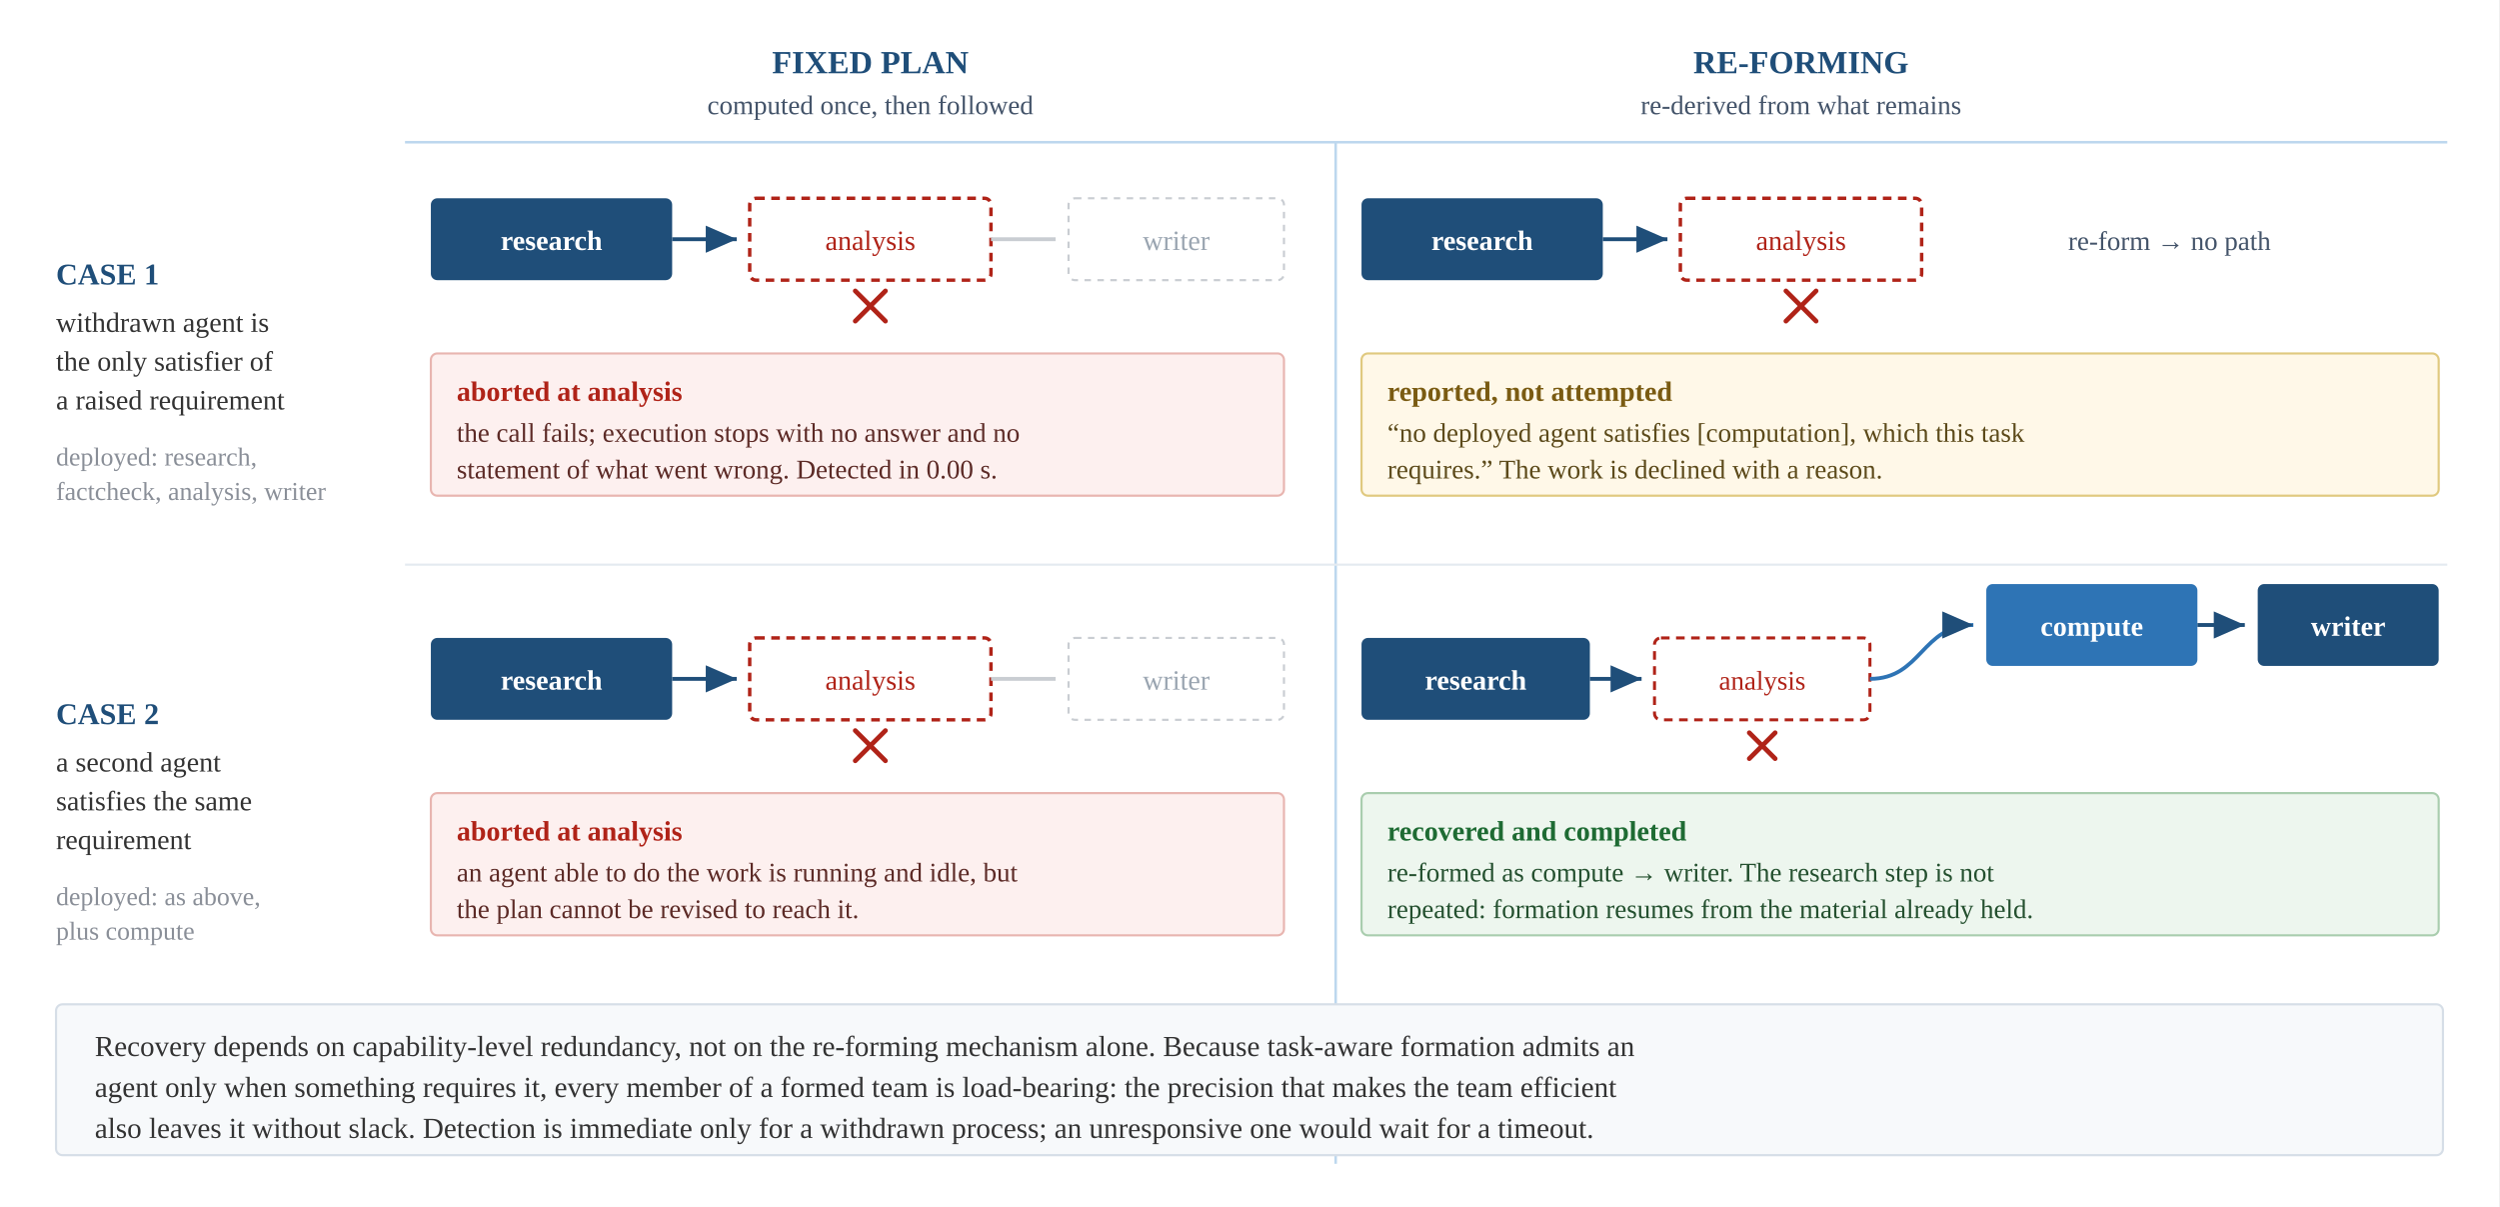
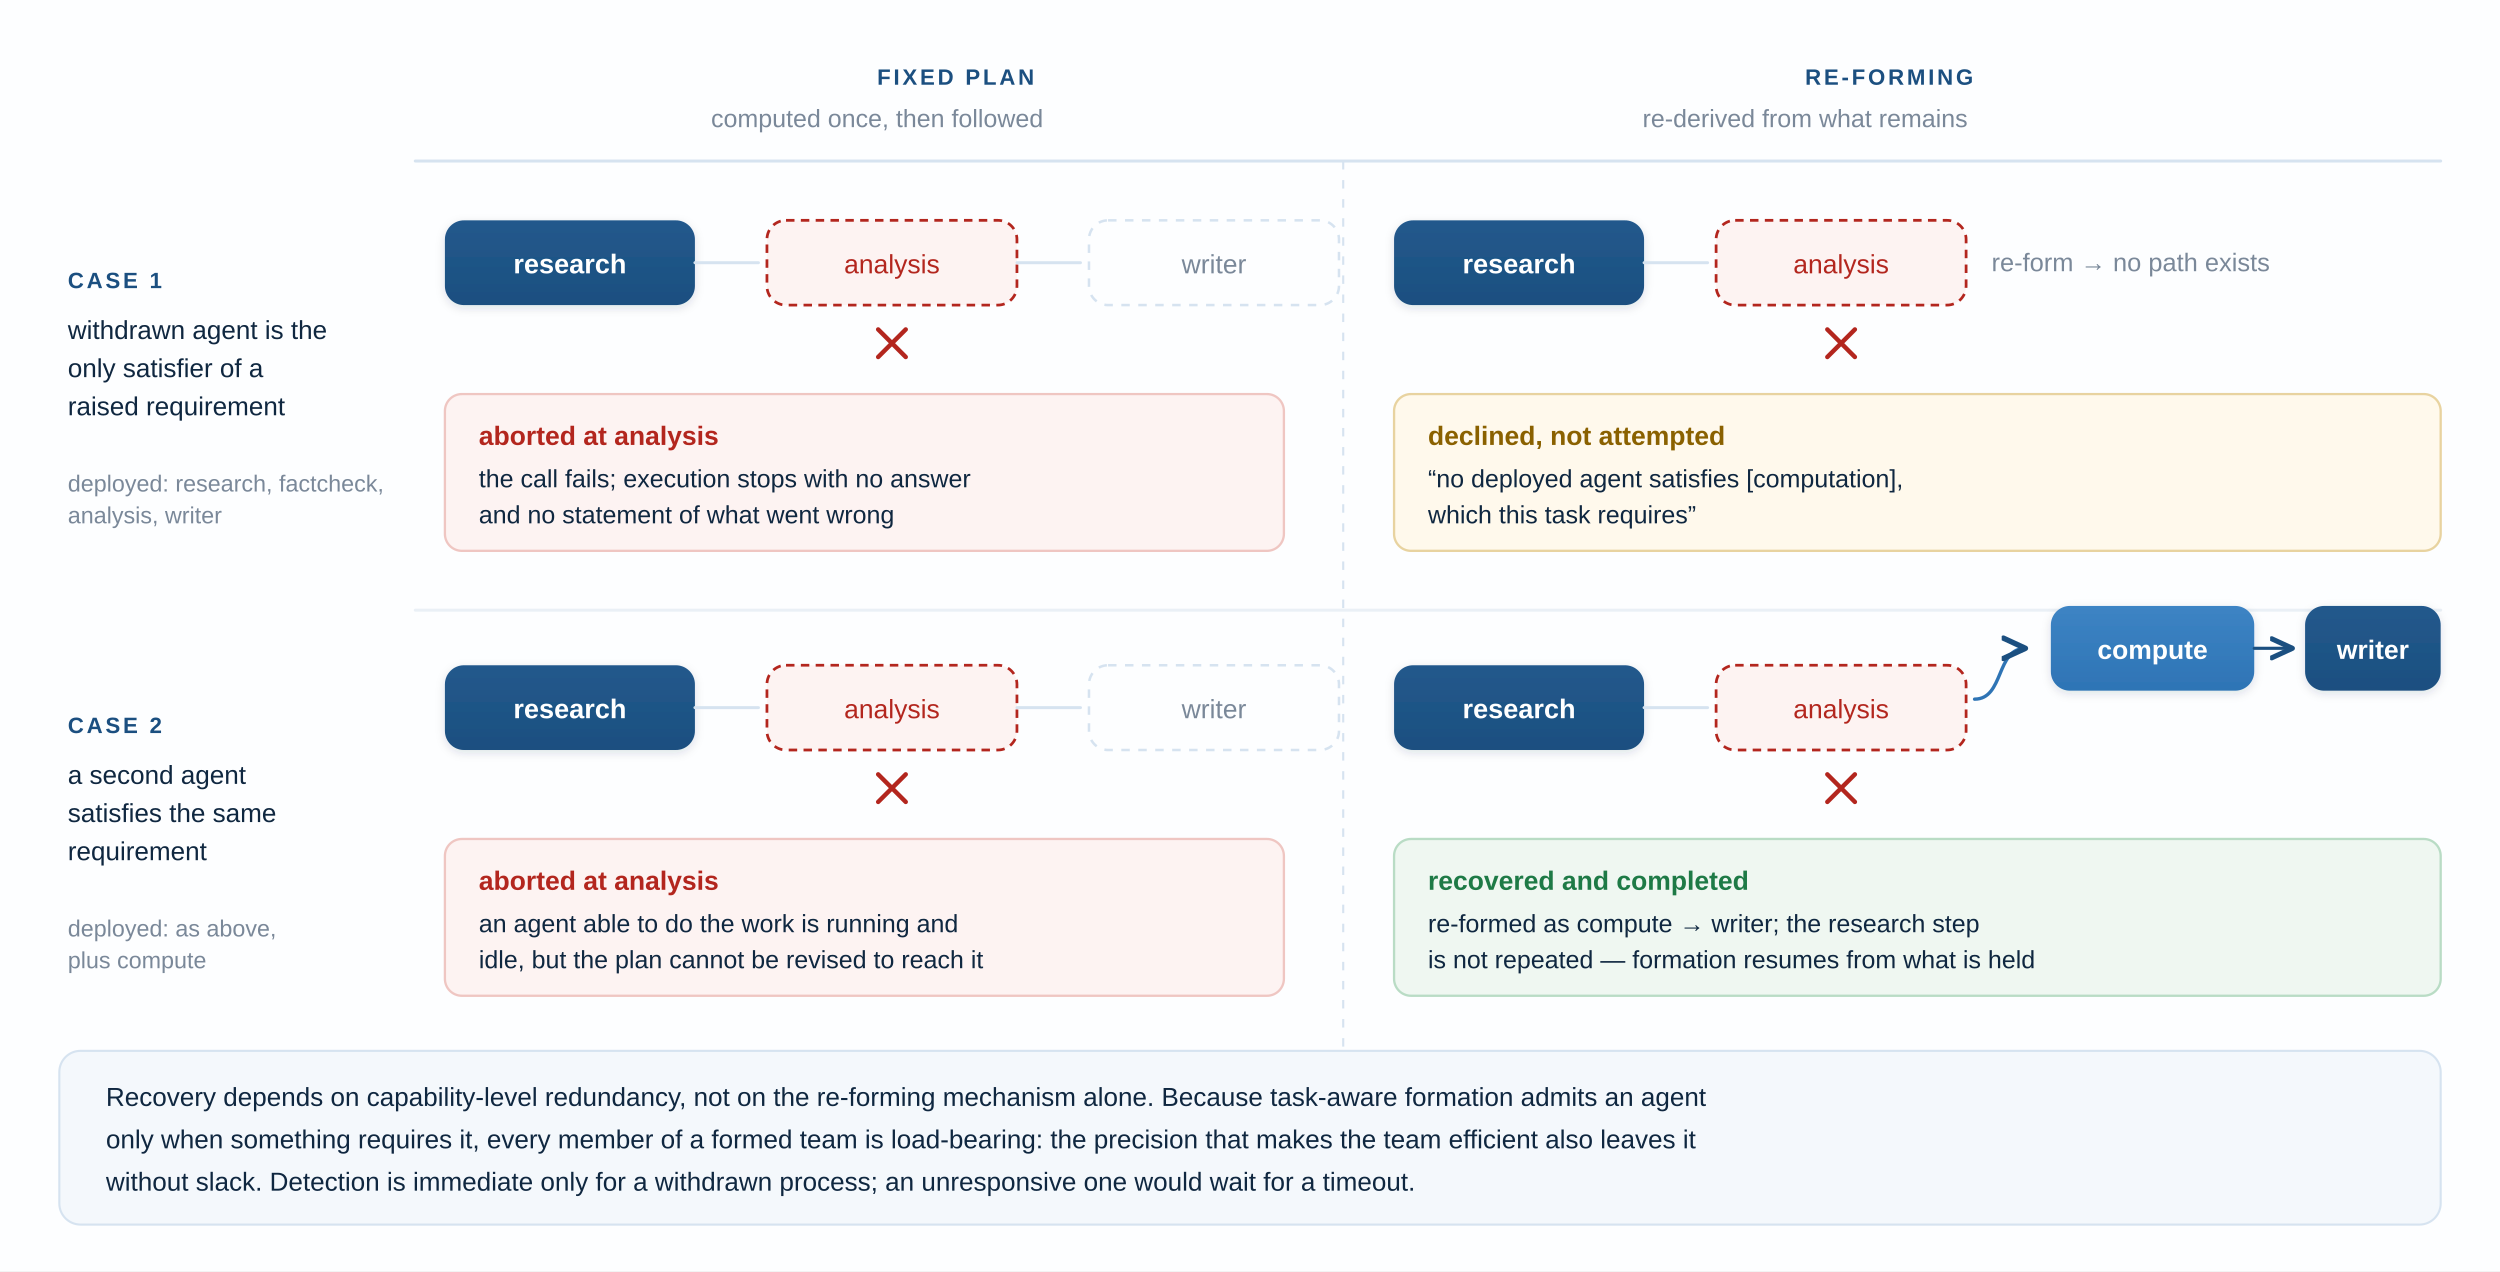
- <svg xmlns="http://www.w3.org/2000/svg" width="1160" height="560" viewBox="0 0 1160 560" font-family="Times New Roman, Georgia, serif">
+ <svg xmlns="http://www.w3.org/2000/svg" width="1180" height="600" viewBox="0 0 1180 600" font-family="Arial">
  <defs>
-     <marker id="w" markerWidth="9" markerHeight="9" refX="8" refY="4.5" orient="auto">
-       <path d="M0,1 L8,4.5 L0,8 z" fill="#1F4E79" />
+     <linearGradient id="gPrimary" x1="0" y1="0" x2="0" y2="1">
+       <stop offset="0%" stop-color="#23598C" />
+       <stop offset="100%" stop-color="#1B4F80" />
+     </linearGradient>
+     <linearGradient id="gAccent" x1="0" y1="0" x2="0" y2="1">
+       <stop offset="0%" stop-color="#3D84C4" />
+       <stop offset="100%" stop-color="#2E74B5" />
+     </linearGradient>
+     <filter id="lift" x="-30%" y="-30%" width="160%" height="180%">
+       <feDropShadow dx="0" dy="1.4" stdDeviation="2.2" flood-color="#0F2740" flood-opacity="0.13" />
+     </filter>
+     <filter id="liftSoft" x="-30%" y="-30%" width="160%" height="180%">
+       <feDropShadow dx="0" dy="1" stdDeviation="1.6" flood-color="#0F2740" flood-opacity="0.08" />
+     </filter>
+     <marker id="arw" markerWidth="8" markerHeight="8" refX="7" refY="4" orient="auto" markerUnits="strokeWidth">
+       <path d="M0.5,1 L7,4 L0.5,7" fill="none" stroke="#1B4F80" stroke-width="1.6" stroke-linecap="round" stroke-linejoin="round" />
    </marker>
-     <marker id="wr" markerWidth="9" markerHeight="9" refX="8" refY="4.5" orient="auto">
-       <path d="M0,1 L8,4.5 L0,8 z" fill="#B02318" />
+     <marker id="arwMute" markerWidth="8" markerHeight="8" refX="7" refY="4" orient="auto" markerUnits="strokeWidth">
+       <path d="M0.5,1 L7,4 L0.5,7" fill="none" stroke="#7A8899" stroke-width="1.6" stroke-linecap="round" stroke-linejoin="round" />
    </marker>
  </defs>
-   <rect width="1160" height="560" fill="#FFFFFF" />
-   <text x="404" y="34" font-size="15" font-weight="bold" fill="#1F4E79" text-anchor="middle">FIXED PLAN</text>
-   <text x="404" y="53" font-size="12.5" fill="#44546A" text-anchor="middle">computed once, then followed</text>
-   <text x="836" y="34" font-size="15" font-weight="bold" fill="#1F4E79" text-anchor="middle">RE-FORMING</text>
-   <text x="836" y="53" font-size="12.5" fill="#44546A" text-anchor="middle">re-derived from what remains</text>
-   <line x1="188" y1="66" x2="1136" y2="66" stroke="#BDD7EE" stroke-width="1.2" />
-   <line x1="620" y1="66" x2="620" y2="540" stroke="#BDD7EE" stroke-width="1.2" />
-   <text x="26" y="132" font-size="14" font-weight="bold" fill="#1F4E79">CASE 1</text>
-   <text x="26" y="154" font-size="13" fill="#333">withdrawn agent is</text>
-   <text x="26" y="172" font-size="13" fill="#333">the only satisfier of</text>
-   <text x="26" y="190" font-size="13" fill="#333">a raised requirement</text>
-   <text x="26" y="216" font-size="12" fill="#8A8F98">deployed: research,</text>
-   <text x="26" y="232" font-size="12" fill="#8A8F98">factcheck, analysis, writer</text>
-   <g>
-     <rect x="200" y="92" width="112" height="38" rx="3" fill="#1F4E79" />
-     <text x="256" y="116" font-size="13" font-weight="bold" fill="#FFF" text-anchor="middle">research</text>
-     <line x1="312" y1="111" x2="342" y2="111" stroke="#1F4E79" stroke-width="1.8" marker-end="url(#w)" />
-     <rect x="348" y="92" width="112" height="38" rx="3" fill="#FFFFFF" stroke="#B02318" stroke-width="1.6" stroke-dasharray="4 3" />
-     <text x="404" y="116" font-size="13" fill="#B02318" text-anchor="middle">analysis</text>
-     <g stroke="#B02318" stroke-width="2.2" stroke-linecap="round">
-       <line x1="397" y1="135" x2="411" y2="149" />
-       <line x1="397" y1="149" x2="411" y2="135" />
-     </g>
-     <line x1="460" y1="111" x2="490" y2="111" stroke="#C9CDD2" stroke-width="1.8" />
-     <rect x="496" y="92" width="100" height="38" rx="3" fill="#FFFFFF" stroke="#C9CDD2" stroke-dasharray="3 3" />
-     <text x="546" y="116" font-size="13" fill="#9AA5B1" text-anchor="middle">writer</text>
+   <rect width="1180" height="600" fill="#FDFEFF" />
+   <text x="414" y="40" font-size="10.5" fill="#1B4F80" font-weight="bold" letter-spacing="1.3">FIXED PLAN</text>
+   <text x="414" y="60" font-size="11.8" fill="#7A8899" font-weight="normal" text-anchor="middle">computed once, then followed</text>
+   <text x="852" y="40" font-size="10.5" fill="#1B4F80" font-weight="bold" letter-spacing="1.3">RE-FORMING</text>
+   <text x="852" y="60" font-size="11.8" fill="#7A8899" font-weight="normal" text-anchor="middle">re-derived from what remains</text>
+   <line x1="196" y1="76" x2="1152" y2="76" stroke="#D6E3F0" stroke-width="1.4" stroke-linecap="round" />
+   <line x1="634" y1="76" x2="634" y2="578" stroke="#D6E3F0" stroke-width="1" stroke-dasharray="4 5" />
+   <text x="32" y="136" font-size="10.5" fill="#1B4F80" font-weight="bold" letter-spacing="1.3">CASE 1</text>
+   <text x="32" y="160" font-size="12.3" fill="#0F2740" font-weight="normal">withdrawn agent is the</text>
+   <text x="32" y="178" font-size="12.3" fill="#0F2740" font-weight="normal">only satisfier of a</text>
+   <text x="32" y="196" font-size="12.3" fill="#0F2740" font-weight="normal">raised requirement</text>
+   <text x="32" y="232" font-size="11" fill="#7A8899" font-weight="normal">deployed: research, factcheck,</text>
+   <text x="32" y="247" font-size="11" fill="#7A8899" font-weight="normal">analysis, writer</text>
+   <rect x="210" y="104" width="118" height="40" rx="9" fill="url(#gPrimary)" filter="url(#lift)" />
+   <text x="269.0" y="129" font-size="12.8" fill="#FFFFFF" font-weight="bold" text-anchor="middle">research</text>
+   <rect x="362" y="104" width="118" height="40" rx="9" fill="#FDF3F2" stroke="#B3261E" stroke-width="1.3" stroke-dasharray="4 3" />
+   <text x="421.0" y="129" font-size="12.5" fill="#B3261E" font-weight="normal" text-anchor="middle">analysis</text>
+   <g stroke="#B3261E" stroke-width="2.1" stroke-linecap="round">
+     <line x1="414.5" y1="155.5" x2="427.5" y2="168.5" />
+     <line x1="414.5" y1="168.5" x2="427.5" y2="155.5" />
  </g>
-   <rect x="200" y="164" width="396" height="66" rx="3" fill="#FDF0EF" stroke="#E8B5B0" />
-   <text x="212" y="186" font-size="13" font-weight="bold" fill="#B02318">aborted at analysis</text>
-   <text x="212" y="205" font-size="12.5" fill="#5C2A26">the call fails; execution stops with no answer and no</text>
-   <text x="212" y="222" font-size="12.5" fill="#5C2A26">statement of what went wrong. Detected in 0.00 s.</text>
-   <g>
-     <rect x="632" y="92" width="112" height="38" rx="3" fill="#1F4E79" />
-     <text x="688" y="116" font-size="13" font-weight="bold" fill="#FFF" text-anchor="middle">research</text>
-     <line x1="744" y1="111" x2="774" y2="111" stroke="#1F4E79" stroke-width="1.8" marker-end="url(#w)" />
-     <rect x="780" y="92" width="112" height="38" rx="3" fill="#FFFFFF" stroke="#B02318" stroke-width="1.6" stroke-dasharray="4 3" />
-     <text x="836" y="116" font-size="13" fill="#B02318" text-anchor="middle">analysis</text>
-     <g stroke="#B02318" stroke-width="2.2" stroke-linecap="round">
-       <line x1="829" y1="135" x2="843" y2="149" />
-       <line x1="829" y1="149" x2="843" y2="135" />
-     </g>
-     <text x="960" y="116" font-size="12.5" fill="#44546A">re-form → no path</text>
+   <rect x="514" y="104" width="118" height="40" rx="9" fill="none" stroke="#D6E3F0" stroke-width="1.2" stroke-dasharray="4 4" />
+   <text x="573.0" y="129" font-size="12.5" fill="#7A8899" font-weight="normal" text-anchor="middle">writer</text>
+   <line x1="328" y1="124" x2="358" y2="124" stroke="#D6E3F0" stroke-width="1.4" stroke-linecap="round" />
+   <line x1="480" y1="124" x2="510" y2="124" stroke="#D6E3F0" stroke-width="1.4" stroke-linecap="round" />
+   <rect x="210" y="186" width="396" height="74" rx="8" fill="#FDF3F2" stroke="#EFC6C2" stroke-width="1.1" />
+   <text x="226" y="210" font-size="12.5" fill="#B3261E" font-weight="bold">aborted at analysis</text>
+   <text x="226" y="230" font-size="11.8" fill="#0F2740" font-weight="normal">the call fails; execution stops with no answer</text>
+   <text x="226" y="247" font-size="11.8" fill="#0F2740" font-weight="normal">and no statement of what went wrong</text>
+   <rect x="658" y="104" width="118" height="40" rx="9" fill="url(#gPrimary)" filter="url(#lift)" />
+   <text x="717.0" y="129" font-size="12.8" fill="#FFFFFF" font-weight="bold" text-anchor="middle">research</text>
+   <rect x="810" y="104" width="118" height="40" rx="9" fill="#FDF3F2" stroke="#B3261E" stroke-width="1.3" stroke-dasharray="4 3" />
+   <text x="869.0" y="129" font-size="12.5" fill="#B3261E" font-weight="normal" text-anchor="middle">analysis</text>
+   <g stroke="#B3261E" stroke-width="2.1" stroke-linecap="round">
+     <line x1="862.5" y1="155.5" x2="875.5" y2="168.5" />
+     <line x1="862.5" y1="168.5" x2="875.5" y2="155.5" />
  </g>
-   <rect x="632" y="164" width="500" height="66" rx="3" fill="#FFF8E8" stroke="#E0C97F" />
-   <text x="644" y="186" font-size="13" font-weight="bold" fill="#7A5B12">reported, not attempted</text>
-   <text x="644" y="205" font-size="12.5" fill="#5C4A1A">“no deployed agent satisfies [computation], which this task</text>
-   <text x="644" y="222" font-size="12.5" fill="#5C4A1A">requires.” The work is declined with a reason.</text>
-   <line x1="188" y1="262" x2="1136" y2="262" stroke="#E4EAF0" stroke-width="1" />
-   <text x="26" y="336" font-size="14" font-weight="bold" fill="#1F4E79">CASE 2</text>
-   <text x="26" y="358" font-size="13" fill="#333">a second agent</text>
-   <text x="26" y="376" font-size="13" fill="#333">satisfies the same</text>
-   <text x="26" y="394" font-size="13" fill="#333">requirement</text>
-   <text x="26" y="420" font-size="12" fill="#8A8F98">deployed: as above,</text>
-   <text x="26" y="436" font-size="12" fill="#8A8F98">plus compute</text>
-   <g>
-     <rect x="200" y="296" width="112" height="38" rx="3" fill="#1F4E79" />
-     <text x="256" y="320" font-size="13" font-weight="bold" fill="#FFF" text-anchor="middle">research</text>
-     <line x1="312" y1="315" x2="342" y2="315" stroke="#1F4E79" stroke-width="1.8" marker-end="url(#w)" />
-     <rect x="348" y="296" width="112" height="38" rx="3" fill="#FFFFFF" stroke="#B02318" stroke-width="1.6" stroke-dasharray="4 3" />
-     <text x="404" y="320" font-size="13" fill="#B02318" text-anchor="middle">analysis</text>
-     <g stroke="#B02318" stroke-width="2.2" stroke-linecap="round">
-       <line x1="397" y1="339" x2="411" y2="353" />
-       <line x1="397" y1="353" x2="411" y2="339" />
-     </g>
-     <line x1="460" y1="315" x2="490" y2="315" stroke="#C9CDD2" stroke-width="1.8" />
-     <rect x="496" y="296" width="100" height="38" rx="3" fill="#FFFFFF" stroke="#C9CDD2" stroke-dasharray="3 3" />
-     <text x="546" y="320" font-size="13" fill="#9AA5B1" text-anchor="middle">writer</text>
+   <line x1="776" y1="124" x2="806" y2="124" stroke="#D6E3F0" stroke-width="1.4" stroke-linecap="round" />
+   <text x="940" y="128" font-size="12" fill="#7A8899" font-weight="normal">re-form → no path exists</text>
+   <rect x="658" y="186" width="494" height="74" rx="8" fill="#FFF9EC" stroke="#E8D3A0" stroke-width="1.1" />
+   <text x="674" y="210" font-size="12.5" fill="#8A6100" font-weight="bold">declined, not attempted</text>
+   <text x="674" y="230" font-size="11.8" fill="#0F2740" font-weight="normal">“no deployed agent satisfies [computation],</text>
+   <text x="674" y="247" font-size="11.8" fill="#0F2740" font-weight="normal">which this task requires”</text>
+   <line x1="196" y1="288" x2="1152" y2="288" stroke="#EAF0F6" stroke-width="1.4" stroke-linecap="round" />
+   <text x="32" y="346" font-size="10.5" fill="#1B4F80" font-weight="bold" letter-spacing="1.3">CASE 2</text>
+   <text x="32" y="370" font-size="12.3" fill="#0F2740" font-weight="normal">a second agent</text>
+   <text x="32" y="388" font-size="12.3" fill="#0F2740" font-weight="normal">satisfies the same</text>
+   <text x="32" y="406" font-size="12.3" fill="#0F2740" font-weight="normal">requirement</text>
+   <text x="32" y="442" font-size="11" fill="#7A8899" font-weight="normal">deployed: as above,</text>
+   <text x="32" y="457" font-size="11" fill="#7A8899" font-weight="normal">plus compute</text>
+   <rect x="210" y="314" width="118" height="40" rx="9" fill="url(#gPrimary)" filter="url(#lift)" />
+   <text x="269.0" y="339" font-size="12.8" fill="#FFFFFF" font-weight="bold" text-anchor="middle">research</text>
+   <rect x="362" y="314" width="118" height="40" rx="9" fill="#FDF3F2" stroke="#B3261E" stroke-width="1.3" stroke-dasharray="4 3" />
+   <text x="421.0" y="339" font-size="12.5" fill="#B3261E" font-weight="normal" text-anchor="middle">analysis</text>
+   <g stroke="#B3261E" stroke-width="2.1" stroke-linecap="round">
+     <line x1="414.5" y1="365.5" x2="427.5" y2="378.5" />
+     <line x1="414.5" y1="378.5" x2="427.5" y2="365.5" />
  </g>
-   <rect x="200" y="368" width="396" height="66" rx="3" fill="#FDF0EF" stroke="#E8B5B0" />
-   <text x="212" y="390" font-size="13" font-weight="bold" fill="#B02318">aborted at analysis</text>
-   <text x="212" y="409" font-size="12.5" fill="#5C2A26">an agent able to do the work is running and idle, but</text>
-   <text x="212" y="426" font-size="12.5" fill="#5C2A26">the plan cannot be revised to reach it.</text>
-   <g>
-     <rect x="632" y="296" width="106" height="38" rx="3" fill="#1F4E79" />
-     <text x="685" y="320" font-size="13" font-weight="bold" fill="#FFF" text-anchor="middle">research</text>
-     <line x1="738" y1="315" x2="762" y2="315" stroke="#1F4E79" stroke-width="1.8" marker-end="url(#w)" />
-     <rect x="768" y="296" width="100" height="38" rx="3" fill="#FFFFFF" stroke="#B02318" stroke-width="1.4" stroke-dasharray="4 3" />
-     <text x="818" y="320" font-size="12.5" fill="#B02318" text-anchor="middle">analysis</text>
-     <g stroke="#B02318" stroke-width="2.2" stroke-linecap="round">
-       <line x1="812" y1="340" x2="824" y2="352" />
-       <line x1="812" y1="352" x2="824" y2="340" />
-     </g>
-     <path d="M868,315 C892,315 892,290 916,290" fill="none" stroke="#2E74B5" stroke-width="1.8" marker-end="url(#w)" />
-     <rect x="922" y="271" width="98" height="38" rx="3" fill="#2E74B5" />
-     <text x="971" y="295" font-size="13" font-weight="bold" fill="#FFF" text-anchor="middle">compute</text>
-     <line x1="1020" y1="290" x2="1042" y2="290" stroke="#1F4E79" stroke-width="1.8" marker-end="url(#w)" />
-     <rect x="1048" y="271" width="84" height="38" rx="3" fill="#1F4E79" />
-     <text x="1090" y="295" font-size="13" font-weight="bold" fill="#FFF" text-anchor="middle">writer</text>
+   <rect x="514" y="314" width="118" height="40" rx="9" fill="none" stroke="#D6E3F0" stroke-width="1.2" stroke-dasharray="4 4" />
+   <text x="573.0" y="339" font-size="12.5" fill="#7A8899" font-weight="normal" text-anchor="middle">writer</text>
+   <line x1="328" y1="334" x2="358" y2="334" stroke="#D6E3F0" stroke-width="1.4" stroke-linecap="round" />
+   <line x1="480" y1="334" x2="510" y2="334" stroke="#D6E3F0" stroke-width="1.4" stroke-linecap="round" />
+   <rect x="210" y="396" width="396" height="74" rx="8" fill="#FDF3F2" stroke="#EFC6C2" stroke-width="1.1" />
+   <text x="226" y="420" font-size="12.5" fill="#B3261E" font-weight="bold">aborted at analysis</text>
+   <text x="226" y="440" font-size="11.8" fill="#0F2740" font-weight="normal">an agent able to do the work is running and</text>
+   <text x="226" y="457" font-size="11.8" fill="#0F2740" font-weight="normal">idle, but the plan cannot be revised to reach it</text>
+   <rect x="658" y="314" width="118" height="40" rx="9" fill="url(#gPrimary)" filter="url(#lift)" />
+   <text x="717.0" y="339" font-size="12.8" fill="#FFFFFF" font-weight="bold" text-anchor="middle">research</text>
+   <rect x="810" y="314" width="118" height="40" rx="9" fill="#FDF3F2" stroke="#B3261E" stroke-width="1.3" stroke-dasharray="4 3" />
+   <text x="869.0" y="339" font-size="12.5" fill="#B3261E" font-weight="normal" text-anchor="middle">analysis</text>
+   <g stroke="#B3261E" stroke-width="2.1" stroke-linecap="round">
+     <line x1="862.5" y1="365.5" x2="875.5" y2="378.5" />
+     <line x1="862.5" y1="378.5" x2="875.5" y2="365.5" />
  </g>
-   <rect x="632" y="368" width="500" height="66" rx="3" fill="#EDF6EE" stroke="#A9CDAE" />
-   <text x="644" y="390" font-size="13" font-weight="bold" fill="#1E6B33">recovered and completed</text>
-   <text x="644" y="409" font-size="12.5" fill="#24502F">re-formed as compute → writer. The research step is not</text>
-   <text x="644" y="426" font-size="12.5" fill="#24502F">repeated: formation resumes from the material already held.</text>
-   <rect x="26" y="466" width="1108" height="70" rx="3" fill="#F7F9FB" stroke="#D6DEE7" />
-   <text x="44" y="490" font-size="13.5" fill="#333">Recovery depends on capability-level redundancy, not on the re-forming mechanism alone. Because task-aware formation admits an</text>
-   <text x="44" y="509" font-size="13.5" fill="#333">agent only when something requires it, every member of a formed team is load-bearing: the precision that makes the team efficient</text>
-   <text x="44" y="528" font-size="13.5" fill="#333">also leaves it without slack. Detection is immediate only for a withdrawn process; an unresponsive one would wait for a timeout.</text>
+   <line x1="776" y1="334" x2="806" y2="334" stroke="#D6E3F0" stroke-width="1.4" stroke-linecap="round" />
+   <path d="M932,330 C946,330 942,306 956,306" fill="none" stroke="#2E74B5" stroke-width="1.6" stroke-linecap="round" marker-end="url(#arw)" />
+   <rect x="968" y="286" width="96" height="40" rx="9" fill="url(#gAccent)" filter="url(#lift)" />
+   <text x="1016" y="311" font-size="12.5" fill="#FFFFFF" font-weight="bold" text-anchor="middle">compute</text>
+   <line x1="1064" y1="306" x2="1082" y2="306" stroke="#1B4F80" stroke-width="1.5" stroke-linecap="round" marker-end="url(#arw)" />
+   <rect x="1088" y="286" width="64" height="40" rx="9" fill="url(#gPrimary)" filter="url(#lift)" />
+   <text x="1120" y="311" font-size="12.5" fill="#FFFFFF" font-weight="bold" text-anchor="middle">writer</text>
+   <rect x="658" y="396" width="494" height="74" rx="8" fill="#EFF7F1" stroke="#B9DCC5" stroke-width="1.1" />
+   <text x="674" y="420" font-size="12.5" fill="#1E7A46" font-weight="bold">recovered and completed</text>
+   <text x="674" y="440" font-size="11.8" fill="#0F2740" font-weight="normal">re-formed as compute → writer; the research step</text>
+   <text x="674" y="457" font-size="11.8" fill="#0F2740" font-weight="normal">is not repeated — formation resumes from what is held</text>
+   <rect x="28" y="496" width="1124" height="82" rx="10" fill="#F4F8FC" stroke="#D6E3F0" stroke-width="1" />
+   <text x="50" y="522" font-size="12.3" fill="#0F2740" font-weight="normal">Recovery depends on capability-level redundancy, not on the re-forming mechanism alone. Because task-aware formation admits an agent</text>
+   <text x="50" y="542" font-size="12.3" fill="#0F2740" font-weight="normal">only when something requires it, every member of a formed team is load-bearing: the precision that makes the team efficient also leaves it</text>
+   <text x="50" y="562" font-size="12.3" fill="#0F2740" font-weight="normal">without slack. Detection is immediate only for a withdrawn process; an unresponsive one would wait for a timeout.</text>
</svg>
